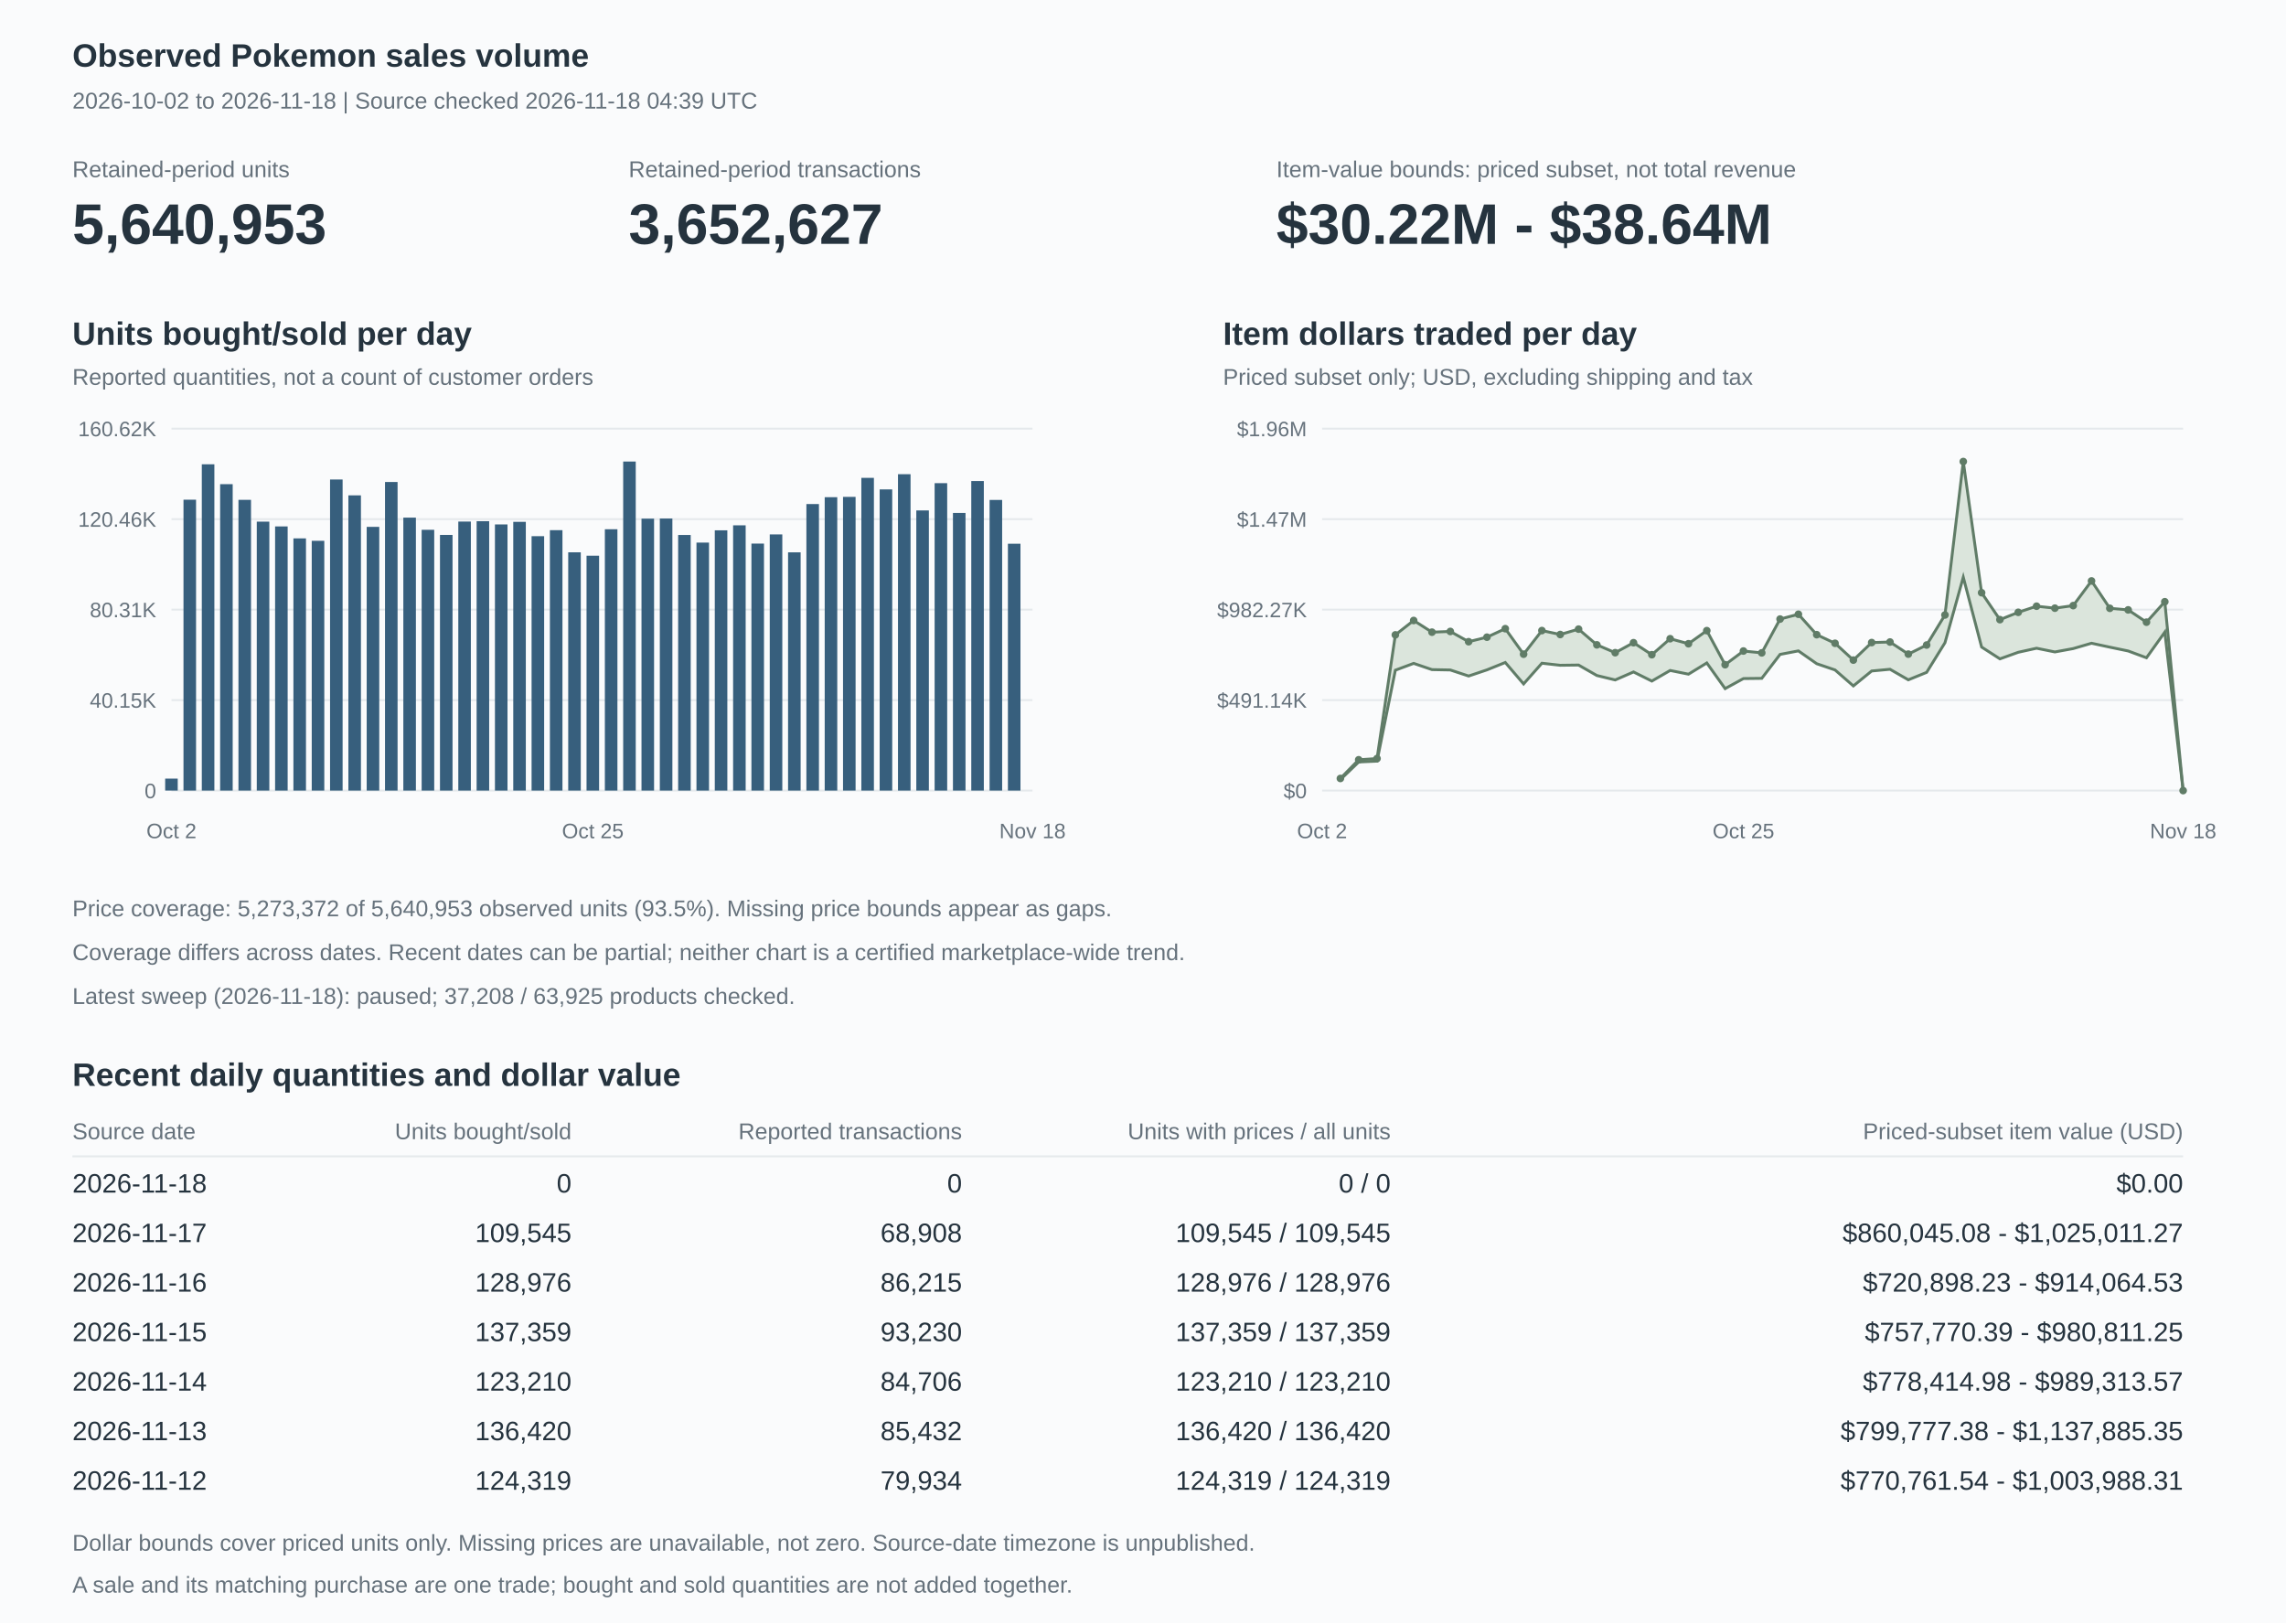
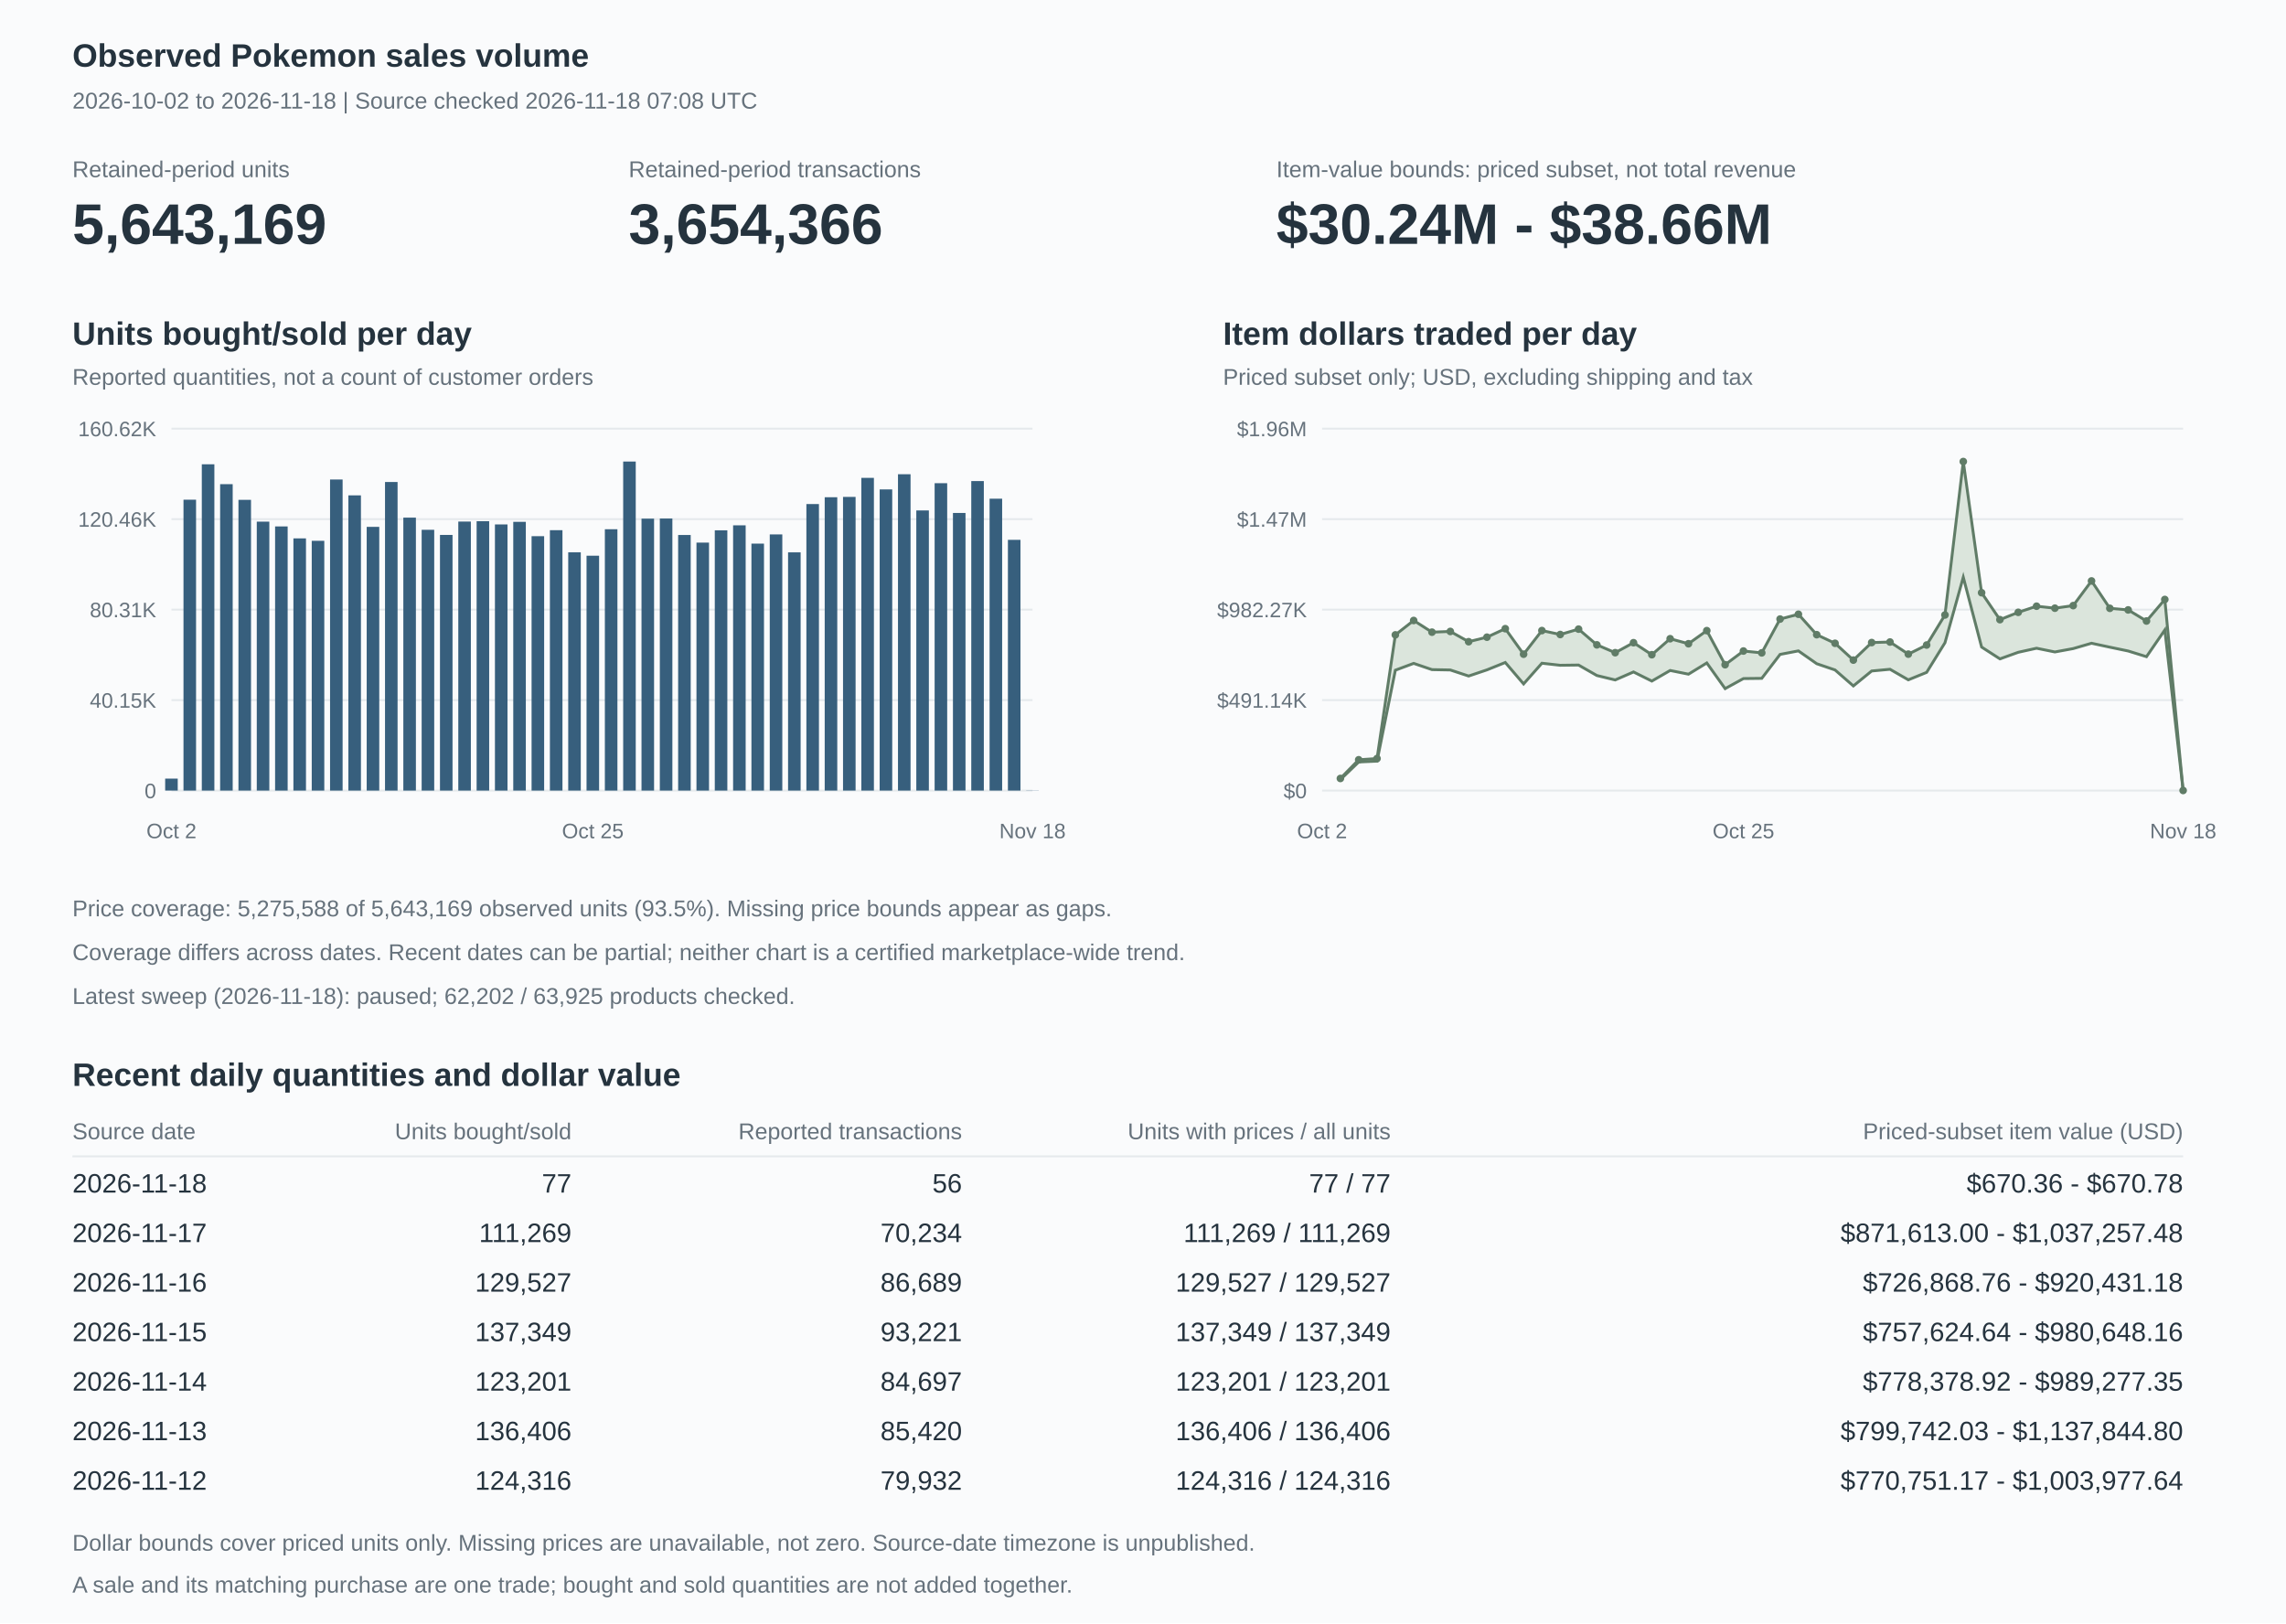
<svg xmlns="http://www.w3.org/2000/svg" width="1200" height="852" viewBox="0 0 1200 852" role="img" aria-labelledby="title description">
  <style>text{font-family:Arial,Helvetica,sans-serif;fill:#25333e;font-size:14px}.heading{font-size:17px;font-weight:600}.muted{fill:#66727c;font-size:12px}.axis{fill:#66727c;font-size:11px}.value{font-size:30px;font-weight:600}.grid{stroke:#e5e9ec;stroke-width:1}</style>
  <rect width="1200" height="852" fill="#fafbfc" />
  <text x="38" y="35" class="heading">Observed Pokemon sales volume</text>
-   <text x="38" y="57" class="muted">2026-10-02 to 2026-11-18 | Source checked 2026-11-18 04:39 UTC</text>
+   <text x="38" y="57" class="muted">2026-10-02 to 2026-11-18 | Source checked 2026-11-18 07:08 UTC</text>
  <text x="38" y="93" class="muted">Retained-period units</text>
-   <text x="38" y="128" class="value">5,640,953</text>
+   <text x="38" y="128" class="value">5,643,169</text>
  <text x="330" y="93" class="muted">Retained-period transactions</text>
-   <text x="330" y="128" class="value">3,652,627</text>
+   <text x="330" y="128" class="value">3,654,366</text>
  <text x="670" y="93" class="muted">Item-value bounds: priced subset, not total revenue</text>
-   <text x="670" y="128" class="value">$30.22M - $38.64M</text>
+   <text x="670" y="128" class="value">$30.24M - $38.66M</text>
  <text x="38" y="181" class="heading">Units bought/sold per day</text>
  <text x="38" y="202" class="muted">Reported quantities, not a count of customer orders</text>
  <path d="M90,415h452" class="grid" />
  <text x="82" y="419" text-anchor="end" class="axis">0</text>
  <path d="M90,367.5h452" class="grid" />
  <text x="82" y="371.5" text-anchor="end" class="axis">40.15K</text>
  <path d="M90,320h452" class="grid" />
  <text x="82" y="324" text-anchor="end" class="axis">80.31K</text>
  <path d="M90,272.5h452" class="grid" />
  <text x="82" y="276.5" text-anchor="end" class="axis">120.46K</text>
  <path d="M90,225h452" class="grid" />
  <text x="82" y="229" text-anchor="end" class="axis">160.62K</text>
  <rect x="86.704" y="408.716" width="6.592" height="6.284" fill="#375f7d" />
  <rect x="96.321" y="262.304" width="6.592" height="152.696" fill="#375f7d" />
  <rect x="105.938" y="243.719" width="6.592" height="171.281" fill="#375f7d" />
  <rect x="115.555" y="254.15" width="6.592" height="160.85" fill="#375f7d" />
  <rect x="125.172" y="262.381" width="6.592" height="152.619" fill="#375f7d" />
  <rect x="134.789" y="273.821" width="6.592" height="141.179" fill="#375f7d" />
  <rect x="144.406" y="276.334" width="6.592" height="138.666" fill="#375f7d" />
  <rect x="154.023" y="282.609" width="6.592" height="132.391" fill="#375f7d" />
  <rect x="163.64" y="283.883" width="6.592" height="131.117" fill="#375f7d" />
  <rect x="173.257" y="251.705" width="6.592" height="163.295" fill="#375f7d" />
  <rect x="182.874" y="260.028" width="6.592" height="154.972" fill="#375f7d" />
  <rect x="192.491" y="276.567" width="6.592" height="138.433" fill="#375f7d" />
  <rect x="202.108" y="253.014" width="6.592" height="161.986" fill="#375f7d" />
  <rect x="211.725" y="271.718" width="6.592" height="143.282" fill="#375f7d" />
  <rect x="221.342" y="278.105" width="6.592" height="136.895" fill="#375f7d" />
  <rect x="230.959" y="280.794" width="6.592" height="134.206" fill="#375f7d" />
  <rect x="240.577" y="273.782" width="6.592" height="141.218" fill="#375f7d" />
  <rect x="250.194" y="273.591" width="6.592" height="141.409" fill="#375f7d" />
-   <rect x="259.811" y="275.286" width="6.592" height="139.714" fill="#375f7d" />
-   <rect x="269.428" y="273.924" width="6.592" height="141.076" fill="#375f7d" />
+   <rect x="259.811" y="275.287" width="6.592" height="139.713" fill="#375f7d" />
+   <rect x="269.428" y="273.925" width="6.592" height="141.075" fill="#375f7d" />
  <rect x="279.045" y="281.455" width="6.592" height="133.545" fill="#375f7d" />
-   <rect x="288.662" y="278.299" width="6.592" height="136.701" fill="#375f7d" />
-   <rect x="298.279" y="289.922" width="6.592" height="125.078" fill="#375f7d" />
+   <rect x="288.662" y="278.306" width="6.592" height="136.694" fill="#375f7d" />
+   <rect x="298.279" y="289.925" width="6.592" height="125.075" fill="#375f7d" />
  <rect x="307.896" y="291.706" width="6.592" height="123.294" fill="#375f7d" />
  <rect x="317.513" y="277.811" width="6.592" height="137.189" fill="#375f7d" />
  <rect x="327.13" y="242.273" width="6.592" height="172.727" fill="#375f7d" />
  <rect x="336.747" y="272.254" width="6.592" height="142.746" fill="#375f7d" />
-   <rect x="346.364" y="272.188" width="6.592" height="142.812" fill="#375f7d" />
-   <rect x="355.981" y="280.822" width="6.592" height="134.178" fill="#375f7d" />
-   <rect x="365.598" y="284.821" width="6.592" height="130.179" fill="#375f7d" />
+   <rect x="346.364" y="272.189" width="6.592" height="142.811" fill="#375f7d" />
+   <rect x="355.981" y="280.829" width="6.592" height="134.171" fill="#375f7d" />
+   <rect x="365.598" y="284.828" width="6.592" height="130.172" fill="#375f7d" />
  <rect x="375.215" y="278.38" width="6.592" height="136.62" fill="#375f7d" />
  <rect x="384.832" y="275.754" width="6.592" height="139.246" fill="#375f7d" />
-   <rect x="394.449" y="285.341" width="6.592" height="129.659" fill="#375f7d" />
+   <rect x="394.449" y="285.362" width="6.592" height="129.638" fill="#375f7d" />
  <rect x="404.066" y="280.529" width="6.592" height="134.471" fill="#375f7d" />
-   <rect x="413.683" y="289.936" width="6.592" height="125.064" fill="#375f7d" />
+   <rect x="413.683" y="289.94" width="6.592" height="125.06" fill="#375f7d" />
  <rect x="423.3" y="264.591" width="6.592" height="150.409" fill="#375f7d" />
-   <rect x="432.917" y="260.988" width="6.592" height="154.012" fill="#375f7d" />
-   <rect x="442.534" y="260.825" width="6.592" height="154.175" fill="#375f7d" />
-   <rect x="452.151" y="250.841" width="6.592" height="164.159" fill="#375f7d" />
-   <rect x="461.768" y="256.904" width="6.592" height="158.096" fill="#375f7d" />
-   <rect x="471.385" y="248.92" width="6.592" height="166.08" fill="#375f7d" />
-   <rect x="481.002" y="267.94" width="6.592" height="147.06" fill="#375f7d" />
-   <rect x="490.619" y="253.625" width="6.592" height="161.375" fill="#375f7d" />
-   <rect x="500.236" y="269.252" width="6.592" height="145.748" fill="#375f7d" />
-   <rect x="509.853" y="252.514" width="6.592" height="162.486" fill="#375f7d" />
-   <rect x="519.47" y="262.431" width="6.592" height="152.569" fill="#375f7d" />
-   <rect x="529.087" y="285.416" width="6.592" height="129.584" fill="#375f7d" />
-   <rect x="538.704" y="415" width="6.592" height="0" fill="#375f7d" />
+   <rect x="432.917" y="261.011" width="6.592" height="153.989" fill="#375f7d" />
+   <rect x="442.534" y="260.841" width="6.592" height="154.159" fill="#375f7d" />
+   <rect x="452.151" y="250.845" width="6.592" height="164.155" fill="#375f7d" />
+   <rect x="461.768" y="256.907" width="6.592" height="158.093" fill="#375f7d" />
+   <rect x="471.385" y="248.939" width="6.592" height="166.061" fill="#375f7d" />
+   <rect x="481.002" y="267.943" width="6.592" height="147.057" fill="#375f7d" />
+   <rect x="490.619" y="253.642" width="6.592" height="161.358" fill="#375f7d" />
+   <rect x="500.236" y="269.262" width="6.592" height="145.738" fill="#375f7d" />
+   <rect x="509.853" y="252.526" width="6.592" height="162.474" fill="#375f7d" />
+   <rect x="519.47" y="261.779" width="6.592" height="153.221" fill="#375f7d" />
+   <rect x="529.087" y="283.377" width="6.592" height="131.623" fill="#375f7d" />
+   <rect x="538.704" y="414.909" width="6.592" height="0.091" fill="#375f7d" />
  <text x="90" y="440" text-anchor="middle" class="axis">Oct 2</text>
  <text x="311.191" y="440" text-anchor="middle" class="axis">Oct 25</text>
  <text x="542" y="440" text-anchor="middle" class="axis">Nov 18</text>
  <text x="642" y="181" class="heading">Item dollars traded per day</text>
  <text x="642" y="202" class="muted">Priced subset only; USD, excluding shipping and tax</text>
  <path d="M694,415h452" class="grid" />
  <text x="686" y="419" text-anchor="end" class="axis">$0</text>
  <path d="M694,367.5h452" class="grid" />
  <text x="686" y="371.5" text-anchor="end" class="axis">$491.14K</text>
  <path d="M694,320h452" class="grid" />
  <text x="686" y="324" text-anchor="end" class="axis">$982.27K</text>
  <path d="M694,272.5h452" class="grid" />
  <text x="686" y="276.5" text-anchor="end" class="axis">$1.47M</text>
  <path d="M694,225h452" class="grid" />
  <text x="686" y="229" text-anchor="end" class="axis">$1.96M</text>
-   <polygon points="703.617,408.637 713.234,398.824 722.851,398.179 732.468,333.261 742.085,325.714 751.702,331.845 761.319,331.464 770.936,336.852 780.553,334.476 790.17,330.014 799.787,343.408 809.404,331.005 819.021,333.07 828.638,330.249 838.255,338.5 847.872,342.613 857.489,337.374 867.106,343.676 876.723,335.281 886.34,337.916 895.957,331.041 905.574,348.927 915.191,341.737 924.809,342.705 934.426,324.962 944.043,322.435 953.66,333.166 963.277,337.682 972.894,346.5 982.511,337.3 992.128,337.012 1001.745,343.363 1011.362,338.592 1020.979,322.814 1030.596,242.273 1040.213,311.137 1049.83,325.271 1059.447,321.423 1069.064,318.214 1078.681,319.246 1088.298,317.9 1097.915,304.95 1107.532,319.319 1117.149,320.141 1126.766,326.597 1136.383,315.866 1146,415 1146,415 1136.383,331.821 1126.766,345.279 1117.149,341.713 1107.532,339.716 1097.915,337.65 1088.298,340.456 1078.681,342.225 1069.064,340.273 1059.447,342.4 1049.83,345.854 1040.213,339.655 1030.596,302.988 1020.979,337.386 1011.362,352.945 1001.745,356.859 992.128,351.319 982.511,352.221 972.894,360.062 963.277,351.677 953.66,348.397 944.043,341.666 934.426,343.512 924.809,356.084 915.191,356.197 905.574,361.469 895.957,348.002 886.34,353.892 876.723,351.942 867.106,357.515 857.489,352.725 847.872,356.919 838.255,354.597 828.638,349.097 819.021,349.223 809.404,348.141 799.787,359.004 790.17,347.754 780.553,351.632 770.936,354.866 761.319,351.687 751.702,351.502 742.085,348.224 732.468,351.804 722.851,399.541 713.234,399.975 703.617,409.228" fill="#dbe5dc" />
-   <polyline points="703.617,409.228 713.234,399.975 722.851,399.541 732.468,351.804 742.085,348.224 751.702,351.502 761.319,351.687 770.936,354.866 780.553,351.632 790.17,347.754 799.787,359.004 809.404,348.141 819.021,349.223 828.638,349.097 838.255,354.597 847.872,356.919 857.489,352.725 867.106,357.515 876.723,351.942 886.34,353.892 895.957,348.002 905.574,361.469 915.191,356.197 924.809,356.084 934.426,343.512 944.043,341.666 953.66,348.397 963.277,351.677 972.894,360.062 982.511,352.221 992.128,351.319 1001.745,356.859 1011.362,352.945 1020.979,337.386 1030.596,302.988 1040.213,339.655 1049.83,345.854 1059.447,342.4 1069.064,340.273 1078.681,342.225 1088.298,340.456 1097.915,337.65 1107.532,339.716 1117.149,341.713 1126.766,345.279 1136.383,331.821 1146,415" fill="none" stroke="#607c67" stroke-width="1.5" />
-   <polyline points="703.617,408.637 713.234,398.824 722.851,398.179 732.468,333.261 742.085,325.714 751.702,331.845 761.319,331.464 770.936,336.852 780.553,334.476 790.17,330.014 799.787,343.408 809.404,331.005 819.021,333.07 828.638,330.249 838.255,338.5 847.872,342.613 857.489,337.374 867.106,343.676 876.723,335.281 886.34,337.916 895.957,331.041 905.574,348.927 915.191,341.737 924.809,342.705 934.426,324.962 944.043,322.435 953.66,333.166 963.277,337.682 972.894,346.5 982.511,337.3 992.128,337.012 1001.745,343.363 1011.362,338.592 1020.979,322.814 1030.596,242.273 1040.213,311.137 1049.83,325.271 1059.447,321.423 1069.064,318.214 1078.681,319.246 1088.298,317.9 1097.915,304.95 1107.532,319.319 1117.149,320.141 1126.766,326.597 1136.383,315.866 1146,415" fill="none" stroke="#607c67" stroke-width="1.5" />
+   <polygon points="703.617,408.637 713.234,398.824 722.851,398.179 732.468,333.261 742.085,325.714 751.702,331.845 761.319,331.464 770.936,336.852 780.553,334.476 790.17,330.014 799.787,343.408 809.404,331.005 819.021,333.07 828.638,330.249 838.255,338.5 847.872,342.613 857.489,337.374 867.106,343.676 876.723,335.284 886.34,337.916 895.957,331.042 905.574,348.927 915.191,341.737 924.809,342.705 934.426,324.962 944.043,322.435 953.66,333.168 963.277,337.683 972.894,346.501 982.511,337.3 992.128,337.012 1001.745,343.371 1011.362,338.592 1020.979,322.814 1030.596,242.273 1040.213,311.14 1049.83,325.277 1059.447,321.426 1069.064,318.215 1078.681,319.255 1088.298,317.901 1097.915,304.954 1107.532,319.322 1117.149,320.157 1126.766,325.981 1136.383,314.682 1146,414.935 1146,414.935 1136.383,330.702 1126.766,344.701 1117.149,341.727 1107.532,339.719 1097.915,337.653 1088.298,340.457 1078.681,342.233 1069.064,340.274 1059.447,342.403 1049.83,345.86 1040.213,339.657 1030.596,302.988 1020.979,337.386 1011.362,352.945 1001.745,356.864 992.128,351.319 982.511,352.221 972.894,360.063 963.277,351.678 953.66,348.399 944.043,341.666 934.426,343.512 924.809,356.084 915.191,356.197 905.574,361.47 895.957,348.002 886.34,353.892 876.723,351.946 867.106,357.515 857.489,352.725 847.872,356.919 838.255,354.597 828.638,349.097 819.021,349.223 809.404,348.141 799.787,359.004 790.17,347.754 780.553,351.632 770.936,354.866 761.319,351.687 751.702,351.502 742.085,348.224 732.468,351.804 722.851,399.541 713.234,399.975 703.617,409.228" fill="#dbe5dc" />
+   <polyline points="703.617,409.228 713.234,399.975 722.851,399.541 732.468,351.804 742.085,348.224 751.702,351.502 761.319,351.687 770.936,354.866 780.553,351.632 790.17,347.754 799.787,359.004 809.404,348.141 819.021,349.223 828.638,349.097 838.255,354.597 847.872,356.919 857.489,352.725 867.106,357.515 876.723,351.946 886.34,353.892 895.957,348.002 905.574,361.47 915.191,356.197 924.809,356.084 934.426,343.512 944.043,341.666 953.66,348.399 963.277,351.678 972.894,360.063 982.511,352.221 992.128,351.319 1001.745,356.864 1011.362,352.945 1020.979,337.386 1030.596,302.988 1040.213,339.657 1049.83,345.86 1059.447,342.403 1069.064,340.274 1078.681,342.233 1088.298,340.457 1097.915,337.653 1107.532,339.719 1117.149,341.727 1126.766,344.701 1136.383,330.702 1146,414.935" fill="none" stroke="#607c67" stroke-width="1.5" />
+   <polyline points="703.617,408.637 713.234,398.824 722.851,398.179 732.468,333.261 742.085,325.714 751.702,331.845 761.319,331.464 770.936,336.852 780.553,334.476 790.17,330.014 799.787,343.408 809.404,331.005 819.021,333.07 828.638,330.249 838.255,338.5 847.872,342.613 857.489,337.374 867.106,343.676 876.723,335.284 886.34,337.916 895.957,331.042 905.574,348.927 915.191,341.737 924.809,342.705 934.426,324.962 944.043,322.435 953.66,333.168 963.277,337.683 972.894,346.501 982.511,337.3 992.128,337.012 1001.745,343.371 1011.362,338.592 1020.979,322.814 1030.596,242.273 1040.213,311.14 1049.83,325.277 1059.447,321.426 1069.064,318.215 1078.681,319.255 1088.298,317.901 1097.915,304.954 1107.532,319.322 1117.149,320.157 1126.766,325.981 1136.383,314.682 1146,414.935" fill="none" stroke="#607c67" stroke-width="1.5" />
  <circle cx="703.617" cy="408.637" r="2" fill="#607c67" />
  <circle cx="713.234" cy="398.824" r="2" fill="#607c67" />
  <circle cx="722.851" cy="398.179" r="2" fill="#607c67" />
  <circle cx="732.468" cy="333.261" r="2" fill="#607c67" />
  <circle cx="742.085" cy="325.714" r="2" fill="#607c67" />
  <circle cx="751.702" cy="331.845" r="2" fill="#607c67" />
  <circle cx="761.319" cy="331.464" r="2" fill="#607c67" />
  <circle cx="770.936" cy="336.852" r="2" fill="#607c67" />
  <circle cx="780.553" cy="334.476" r="2" fill="#607c67" />
  <circle cx="790.17" cy="330.014" r="2" fill="#607c67" />
  <circle cx="799.787" cy="343.408" r="2" fill="#607c67" />
  <circle cx="809.404" cy="331.005" r="2" fill="#607c67" />
  <circle cx="819.021" cy="333.07" r="2" fill="#607c67" />
  <circle cx="828.638" cy="330.249" r="2" fill="#607c67" />
  <circle cx="838.255" cy="338.5" r="2" fill="#607c67" />
  <circle cx="847.872" cy="342.613" r="2" fill="#607c67" />
  <circle cx="857.489" cy="337.374" r="2" fill="#607c67" />
  <circle cx="867.106" cy="343.676" r="2" fill="#607c67" />
-   <circle cx="876.723" cy="335.281" r="2" fill="#607c67" />
+   <circle cx="876.723" cy="335.284" r="2" fill="#607c67" />
  <circle cx="886.34" cy="337.916" r="2" fill="#607c67" />
-   <circle cx="895.957" cy="331.041" r="2" fill="#607c67" />
+   <circle cx="895.957" cy="331.042" r="2" fill="#607c67" />
  <circle cx="905.574" cy="348.927" r="2" fill="#607c67" />
  <circle cx="915.191" cy="341.737" r="2" fill="#607c67" />
  <circle cx="924.809" cy="342.705" r="2" fill="#607c67" />
  <circle cx="934.426" cy="324.962" r="2" fill="#607c67" />
  <circle cx="944.043" cy="322.435" r="2" fill="#607c67" />
-   <circle cx="953.66" cy="333.166" r="2" fill="#607c67" />
-   <circle cx="963.277" cy="337.682" r="2" fill="#607c67" />
-   <circle cx="972.894" cy="346.5" r="2" fill="#607c67" />
+   <circle cx="953.66" cy="333.168" r="2" fill="#607c67" />
+   <circle cx="963.277" cy="337.683" r="2" fill="#607c67" />
+   <circle cx="972.894" cy="346.501" r="2" fill="#607c67" />
  <circle cx="982.511" cy="337.3" r="2" fill="#607c67" />
  <circle cx="992.128" cy="337.012" r="2" fill="#607c67" />
-   <circle cx="1001.745" cy="343.363" r="2" fill="#607c67" />
+   <circle cx="1001.745" cy="343.371" r="2" fill="#607c67" />
  <circle cx="1011.362" cy="338.592" r="2" fill="#607c67" />
  <circle cx="1020.979" cy="322.814" r="2" fill="#607c67" />
  <circle cx="1030.596" cy="242.273" r="2" fill="#607c67" />
-   <circle cx="1040.213" cy="311.137" r="2" fill="#607c67" />
-   <circle cx="1049.83" cy="325.271" r="2" fill="#607c67" />
-   <circle cx="1059.447" cy="321.423" r="2" fill="#607c67" />
-   <circle cx="1069.064" cy="318.214" r="2" fill="#607c67" />
-   <circle cx="1078.681" cy="319.246" r="2" fill="#607c67" />
-   <circle cx="1088.298" cy="317.9" r="2" fill="#607c67" />
-   <circle cx="1097.915" cy="304.95" r="2" fill="#607c67" />
-   <circle cx="1107.532" cy="319.319" r="2" fill="#607c67" />
-   <circle cx="1117.149" cy="320.141" r="2" fill="#607c67" />
-   <circle cx="1126.766" cy="326.597" r="2" fill="#607c67" />
-   <circle cx="1136.383" cy="315.866" r="2" fill="#607c67" />
-   <circle cx="1146" cy="415" r="2" fill="#607c67" />
+   <circle cx="1040.213" cy="311.14" r="2" fill="#607c67" />
+   <circle cx="1049.83" cy="325.277" r="2" fill="#607c67" />
+   <circle cx="1059.447" cy="321.426" r="2" fill="#607c67" />
+   <circle cx="1069.064" cy="318.215" r="2" fill="#607c67" />
+   <circle cx="1078.681" cy="319.255" r="2" fill="#607c67" />
+   <circle cx="1088.298" cy="317.901" r="2" fill="#607c67" />
+   <circle cx="1097.915" cy="304.954" r="2" fill="#607c67" />
+   <circle cx="1107.532" cy="319.322" r="2" fill="#607c67" />
+   <circle cx="1117.149" cy="320.157" r="2" fill="#607c67" />
+   <circle cx="1126.766" cy="325.981" r="2" fill="#607c67" />
+   <circle cx="1136.383" cy="314.682" r="2" fill="#607c67" />
+   <circle cx="1146" cy="414.935" r="2" fill="#607c67" />
  <text x="694" y="440" text-anchor="middle" class="axis">Oct 2</text>
  <text x="915.191" y="440" text-anchor="middle" class="axis">Oct 25</text>
  <text x="1146" y="440" text-anchor="middle" class="axis">Nov 18</text>
-   <text x="38" y="481" class="muted">Price coverage: 5,273,372 of 5,640,953 observed units (93.5%). Missing price bounds appear as gaps.</text>
+   <text x="38" y="481" class="muted">Price coverage: 5,275,588 of 5,643,169 observed units (93.5%). Missing price bounds appear as gaps.</text>
  <text x="38" y="504" class="muted">Coverage differs across dates. Recent dates can be partial; neither chart is a certified marketplace-wide trend.</text>
-   <text x="38" y="527" class="muted">Latest sweep (2026-11-18): paused; 37,208 / 63,925 products checked.</text>
+   <text x="38" y="527" class="muted">Latest sweep (2026-11-18): paused; 62,202 / 63,925 products checked.</text>
  <text x="38" y="570" class="heading">Recent daily quantities and dollar value</text>
  <text x="38" y="598" class="muted">Source date</text>
  <text x="300" y="598" text-anchor="end" class="muted">Units bought/sold</text>
  <text x="505" y="598" text-anchor="end" class="muted">Reported transactions</text>
  <text x="730" y="598" text-anchor="end" class="muted">Units with prices / all units</text>
  <text x="1146" y="598" text-anchor="end" class="muted">Priced-subset item value (USD)</text>
  <path d="M38,607h1108" class="grid" />
  <text x="38" y="626">2026-11-18</text>
-   <text x="300" y="626" text-anchor="end">0</text>
-   <text x="505" y="626" text-anchor="end">0</text>
-   <text x="730" y="626" text-anchor="end">0 / 0</text>
-   <text x="1146" y="626" text-anchor="end">$0.00</text>
+   <text x="300" y="626" text-anchor="end">77</text>
+   <text x="505" y="626" text-anchor="end">56</text>
+   <text x="730" y="626" text-anchor="end">77 / 77</text>
+   <text x="1146" y="626" text-anchor="end">$670.36 - $670.78</text>
  <text x="38" y="652">2026-11-17</text>
-   <text x="300" y="652" text-anchor="end">109,545</text>
-   <text x="505" y="652" text-anchor="end">68,908</text>
-   <text x="730" y="652" text-anchor="end">109,545 / 109,545</text>
-   <text x="1146" y="652" text-anchor="end">$860,045.08 - $1,025,011.27</text>
+   <text x="300" y="652" text-anchor="end">111,269</text>
+   <text x="505" y="652" text-anchor="end">70,234</text>
+   <text x="730" y="652" text-anchor="end">111,269 / 111,269</text>
+   <text x="1146" y="652" text-anchor="end">$871,613.00 - $1,037,257.48</text>
  <text x="38" y="678">2026-11-16</text>
-   <text x="300" y="678" text-anchor="end">128,976</text>
-   <text x="505" y="678" text-anchor="end">86,215</text>
-   <text x="730" y="678" text-anchor="end">128,976 / 128,976</text>
-   <text x="1146" y="678" text-anchor="end">$720,898.23 - $914,064.53</text>
+   <text x="300" y="678" text-anchor="end">129,527</text>
+   <text x="505" y="678" text-anchor="end">86,689</text>
+   <text x="730" y="678" text-anchor="end">129,527 / 129,527</text>
+   <text x="1146" y="678" text-anchor="end">$726,868.76 - $920,431.18</text>
  <text x="38" y="704">2026-11-15</text>
-   <text x="300" y="704" text-anchor="end">137,359</text>
-   <text x="505" y="704" text-anchor="end">93,230</text>
-   <text x="730" y="704" text-anchor="end">137,359 / 137,359</text>
-   <text x="1146" y="704" text-anchor="end">$757,770.39 - $980,811.25</text>
+   <text x="300" y="704" text-anchor="end">137,349</text>
+   <text x="505" y="704" text-anchor="end">93,221</text>
+   <text x="730" y="704" text-anchor="end">137,349 / 137,349</text>
+   <text x="1146" y="704" text-anchor="end">$757,624.64 - $980,648.16</text>
  <text x="38" y="730">2026-11-14</text>
-   <text x="300" y="730" text-anchor="end">123,210</text>
-   <text x="505" y="730" text-anchor="end">84,706</text>
-   <text x="730" y="730" text-anchor="end">123,210 / 123,210</text>
-   <text x="1146" y="730" text-anchor="end">$778,414.98 - $989,313.57</text>
+   <text x="300" y="730" text-anchor="end">123,201</text>
+   <text x="505" y="730" text-anchor="end">84,697</text>
+   <text x="730" y="730" text-anchor="end">123,201 / 123,201</text>
+   <text x="1146" y="730" text-anchor="end">$778,378.92 - $989,277.35</text>
  <text x="38" y="756">2026-11-13</text>
-   <text x="300" y="756" text-anchor="end">136,420</text>
-   <text x="505" y="756" text-anchor="end">85,432</text>
-   <text x="730" y="756" text-anchor="end">136,420 / 136,420</text>
-   <text x="1146" y="756" text-anchor="end">$799,777.38 - $1,137,885.35</text>
+   <text x="300" y="756" text-anchor="end">136,406</text>
+   <text x="505" y="756" text-anchor="end">85,420</text>
+   <text x="730" y="756" text-anchor="end">136,406 / 136,406</text>
+   <text x="1146" y="756" text-anchor="end">$799,742.03 - $1,137,844.80</text>
  <text x="38" y="782">2026-11-12</text>
-   <text x="300" y="782" text-anchor="end">124,319</text>
-   <text x="505" y="782" text-anchor="end">79,934</text>
-   <text x="730" y="782" text-anchor="end">124,319 / 124,319</text>
-   <text x="1146" y="782" text-anchor="end">$770,761.54 - $1,003,988.31</text>
+   <text x="300" y="782" text-anchor="end">124,316</text>
+   <text x="505" y="782" text-anchor="end">79,932</text>
+   <text x="730" y="782" text-anchor="end">124,316 / 124,316</text>
+   <text x="1146" y="782" text-anchor="end">$770,751.17 - $1,003,977.64</text>
  <text x="38" y="814" class="muted">Dollar bounds cover priced units only. Missing prices are unavailable, not zero. Source-date timezone is unpublished.</text>
  <text x="38" y="836" class="muted">A sale and its matching purchase are one trade; bought and sold quantities are not added together.</text>
</svg>
